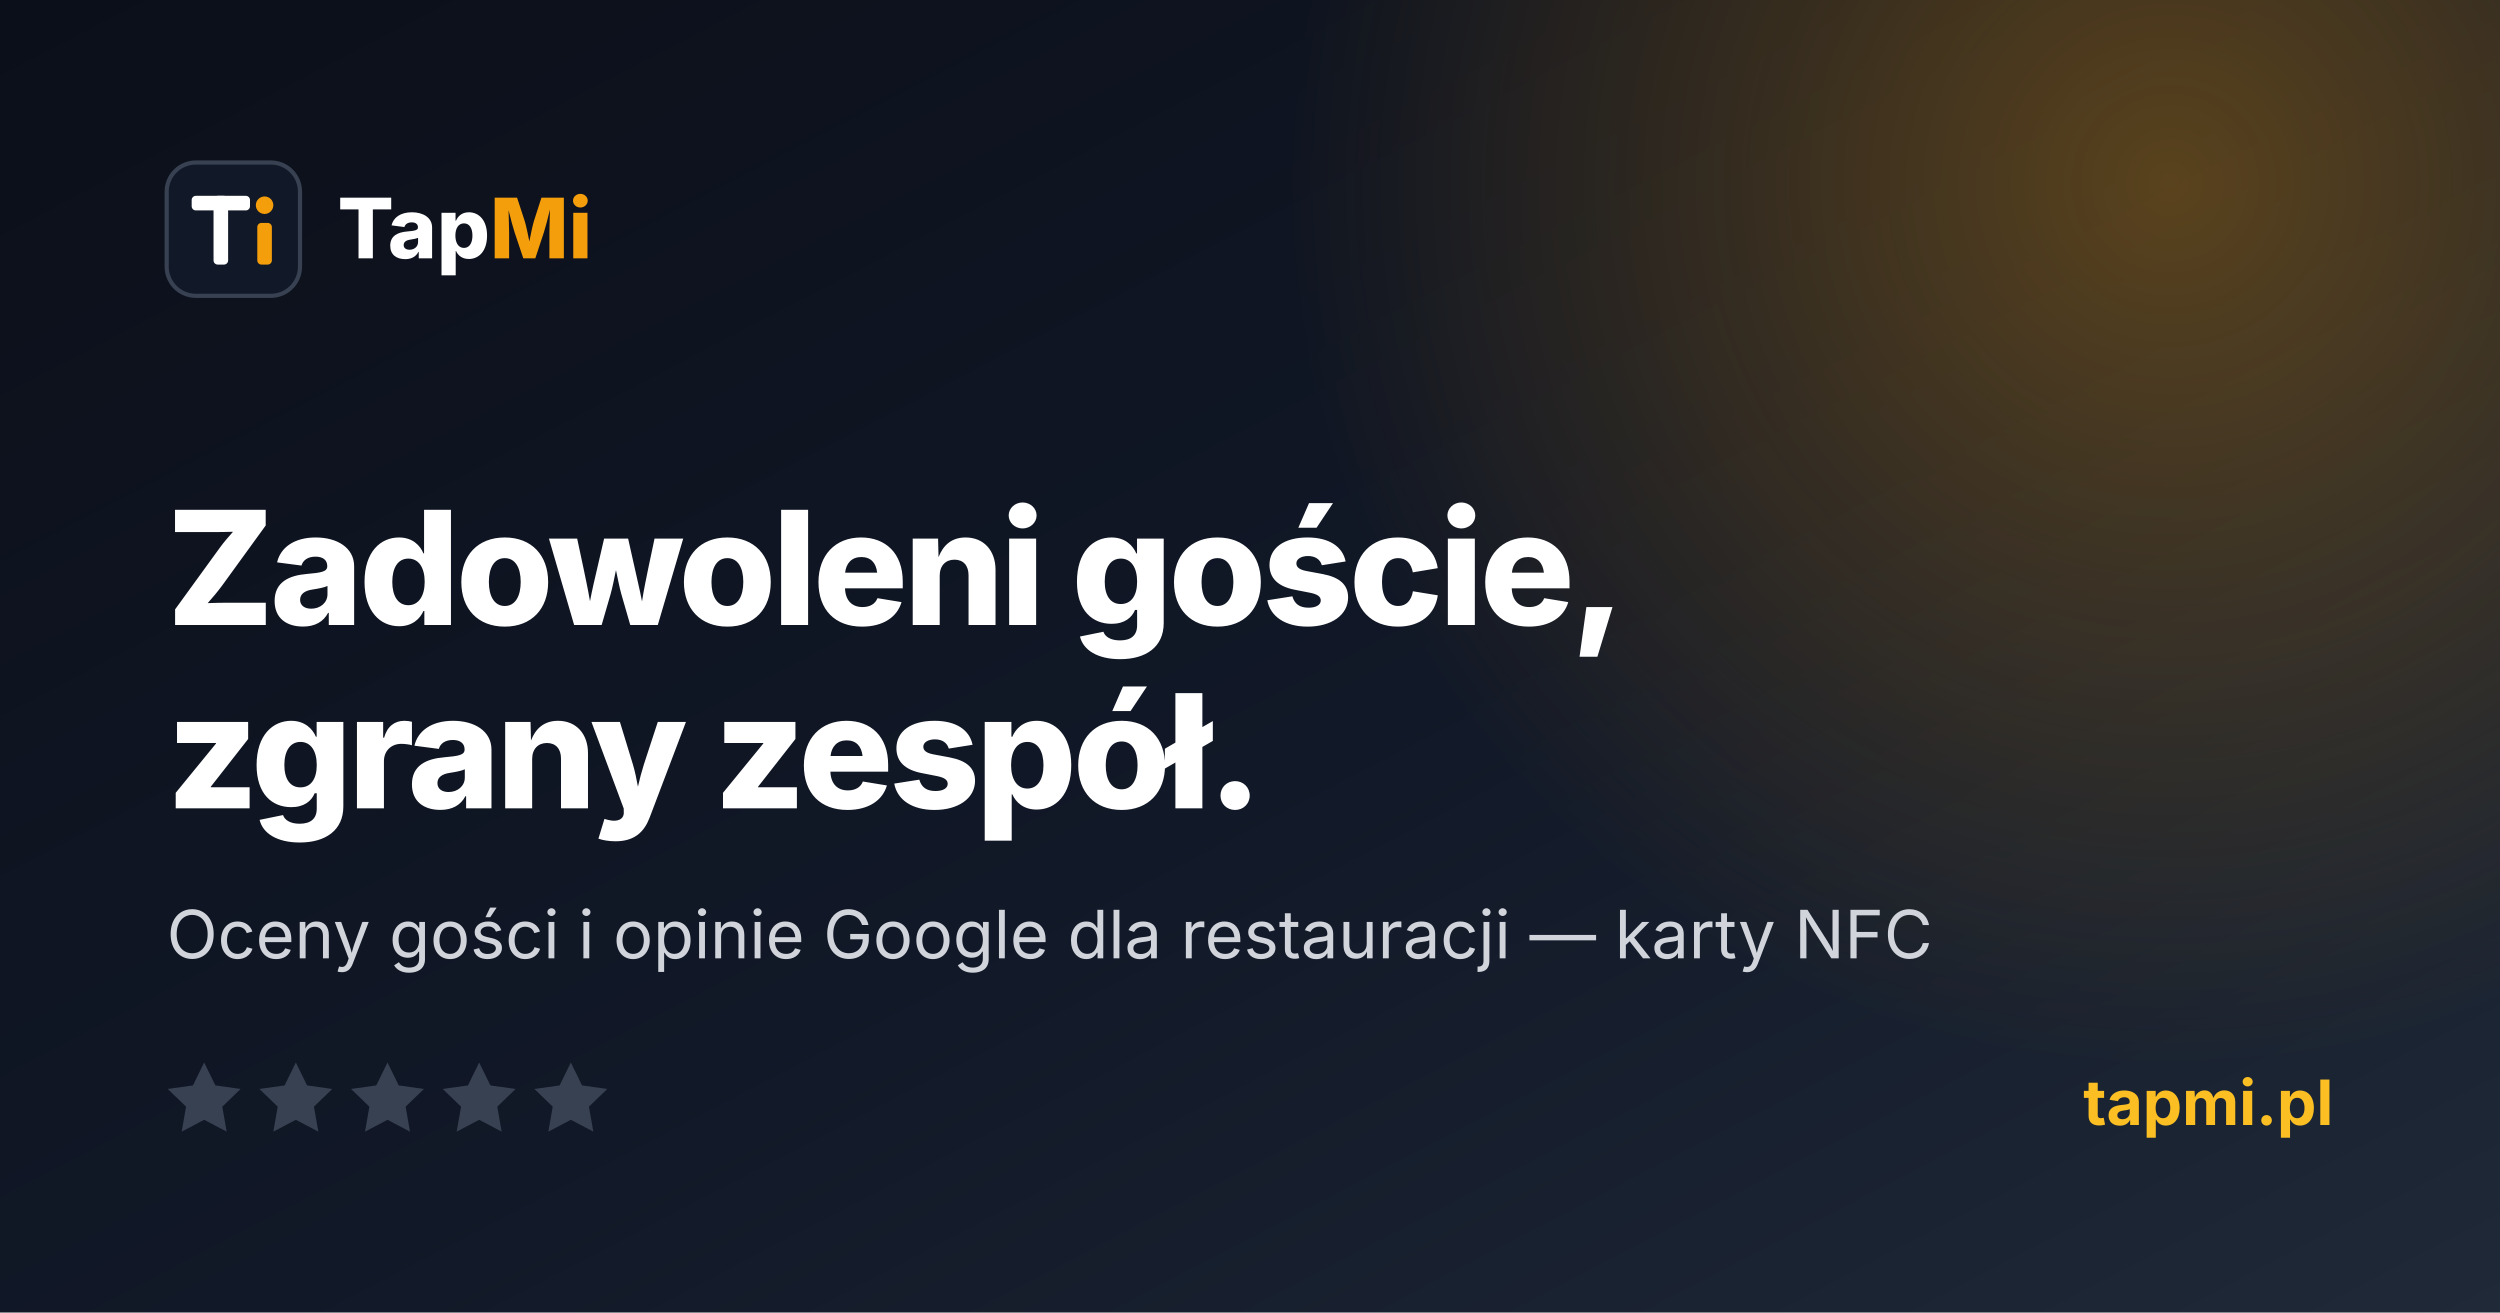
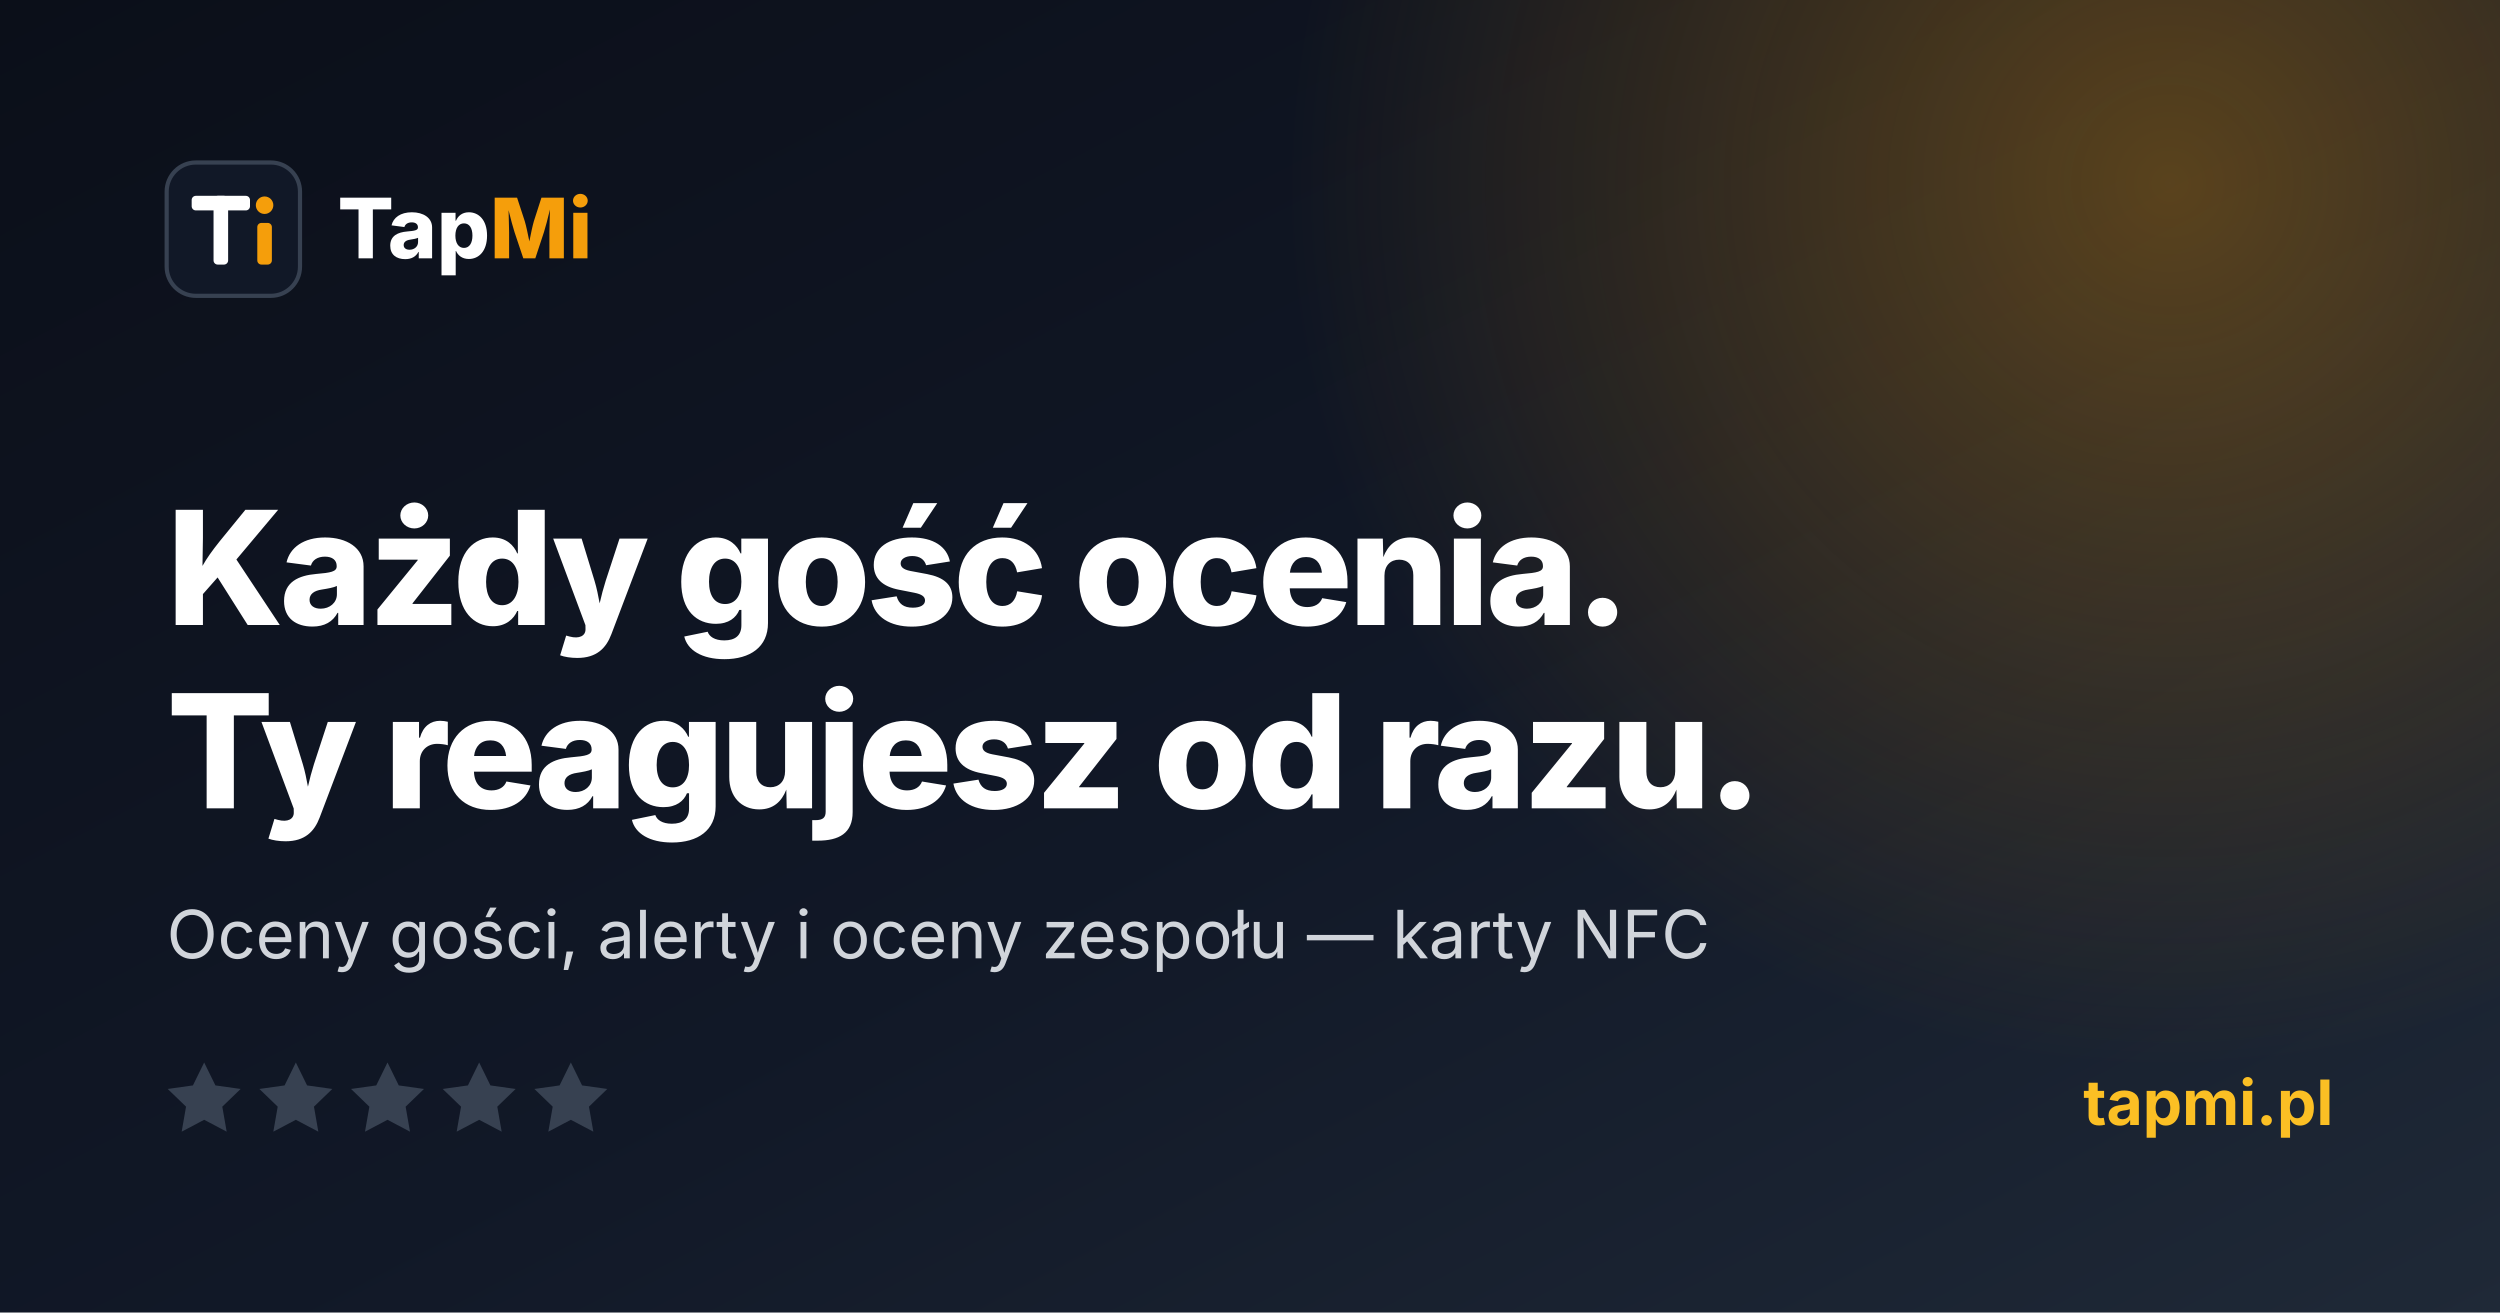
<svg xmlns="http://www.w3.org/2000/svg" width="1200" height="630" viewBox="0 0 1200 630">
  <defs>
    <linearGradient id="bg" x1="0" y1="0" x2="1" y2="1">
      <stop offset="0" stop-color="#0b0f19" />
      <stop offset="0.55" stop-color="#111827" />
      <stop offset="1" stop-color="#1f2937" />
    </linearGradient>
    <radialGradient id="glow" cx="0.5" cy="0.5" r="0.5">
      <stop offset="0" stop-color="#f59e0b" stop-opacity="0.32" />
      <stop offset="1" stop-color="#f59e0b" stop-opacity="0" />
    </radialGradient>
  </defs>
  <rect width="1200" height="630" fill="url(#bg)" />
  <circle cx="1040" cy="90" r="420" fill="url(#glow)" />
  <g transform="translate(80 78)">
    <rect width="64" height="64" rx="14" fill="#111827" stroke="#374151" stroke-width="2" />
    <rect x="12" y="16" width="28" height="7" rx="2" fill="#fff" />
    <rect x="22.5" y="16" width="7" height="33" rx="2" fill="#fff" />
    <circle cx="47" cy="20.5" r="4.2" fill="#f59e0b" />
    <rect x="43.5" y="29" width="7" height="20" rx="2" fill="#f59e0b" />
  </g>
  <text x="162" y="124" font-family="Inter, 'Segoe UI', Arial, sans-serif" font-size="40" font-weight="800" fill="#fff">Tap<tspan fill="#f59e0b">Mi</tspan>
  </text>
-   <text x="80" y="300" font-family="Inter, 'Segoe UI', Arial, sans-serif" font-size="76" font-weight="800" fill="#fff" letter-spacing="-2">Zadowoleni goście,</text>
-   <text x="80" y="388" font-family="Inter, 'Segoe UI', Arial, sans-serif" font-size="76" font-weight="800" fill="#fff" letter-spacing="-2">zgrany zespół.</text>
-   <text x="80" y="460" font-family="Inter, 'Segoe UI', Arial, sans-serif" font-size="32" fill="#d1d5db">Oceny gości i opinie Google dla restauracji — karty NFC</text>
+   <text x="80" y="300" font-family="Inter, 'Segoe UI', Arial, sans-serif" font-size="76" font-weight="800" fill="#fff" letter-spacing="-2">Każdy gość ocenia.</text>
+   <text x="80" y="388" font-family="Inter, 'Segoe UI', Arial, sans-serif" font-size="76" font-weight="800" fill="#fff" letter-spacing="-2">Ty reagujesz od razu.</text>
+   <text x="80" y="460" font-family="Inter, 'Segoe UI', Arial, sans-serif" font-size="32" fill="#d1d5db">Oceny gości, alerty i oceny zespołu — karty NFC</text>
  <g fill="#374151" transform="translate(80 510)">
    <path d="M18 0l5.4 11 12.1 1.7-8.8 8.5 2.1 12L18 27.5 7.2 33.2l2.1-12L.5 12.7 12.6 11z" />
    <path transform="translate(44 0)" d="M18 0l5.4 11 12.1 1.7-8.8 8.5 2.1 12L18 27.5 7.2 33.2l2.1-12L.5 12.7 12.6 11z" />
    <path transform="translate(88 0)" d="M18 0l5.4 11 12.1 1.7-8.8 8.5 2.1 12L18 27.5 7.2 33.2l2.1-12L.5 12.7 12.6 11z" />
    <path transform="translate(132 0)" d="M18 0l5.4 11 12.1 1.7-8.8 8.5 2.1 12L18 27.5 7.2 33.2l2.1-12L.5 12.7 12.6 11z" />
    <path transform="translate(176 0)" d="M18 0l5.4 11 12.1 1.7-8.8 8.5 2.1 12L18 27.5 7.2 33.2l2.1-12L.5 12.7 12.6 11z" />
  </g>
  <text x="1120" y="540" text-anchor="end" font-family="Inter, 'Segoe UI', Arial, sans-serif" font-size="30" font-weight="700" fill="#fbbf24">tapmi.pl</text>
</svg>
